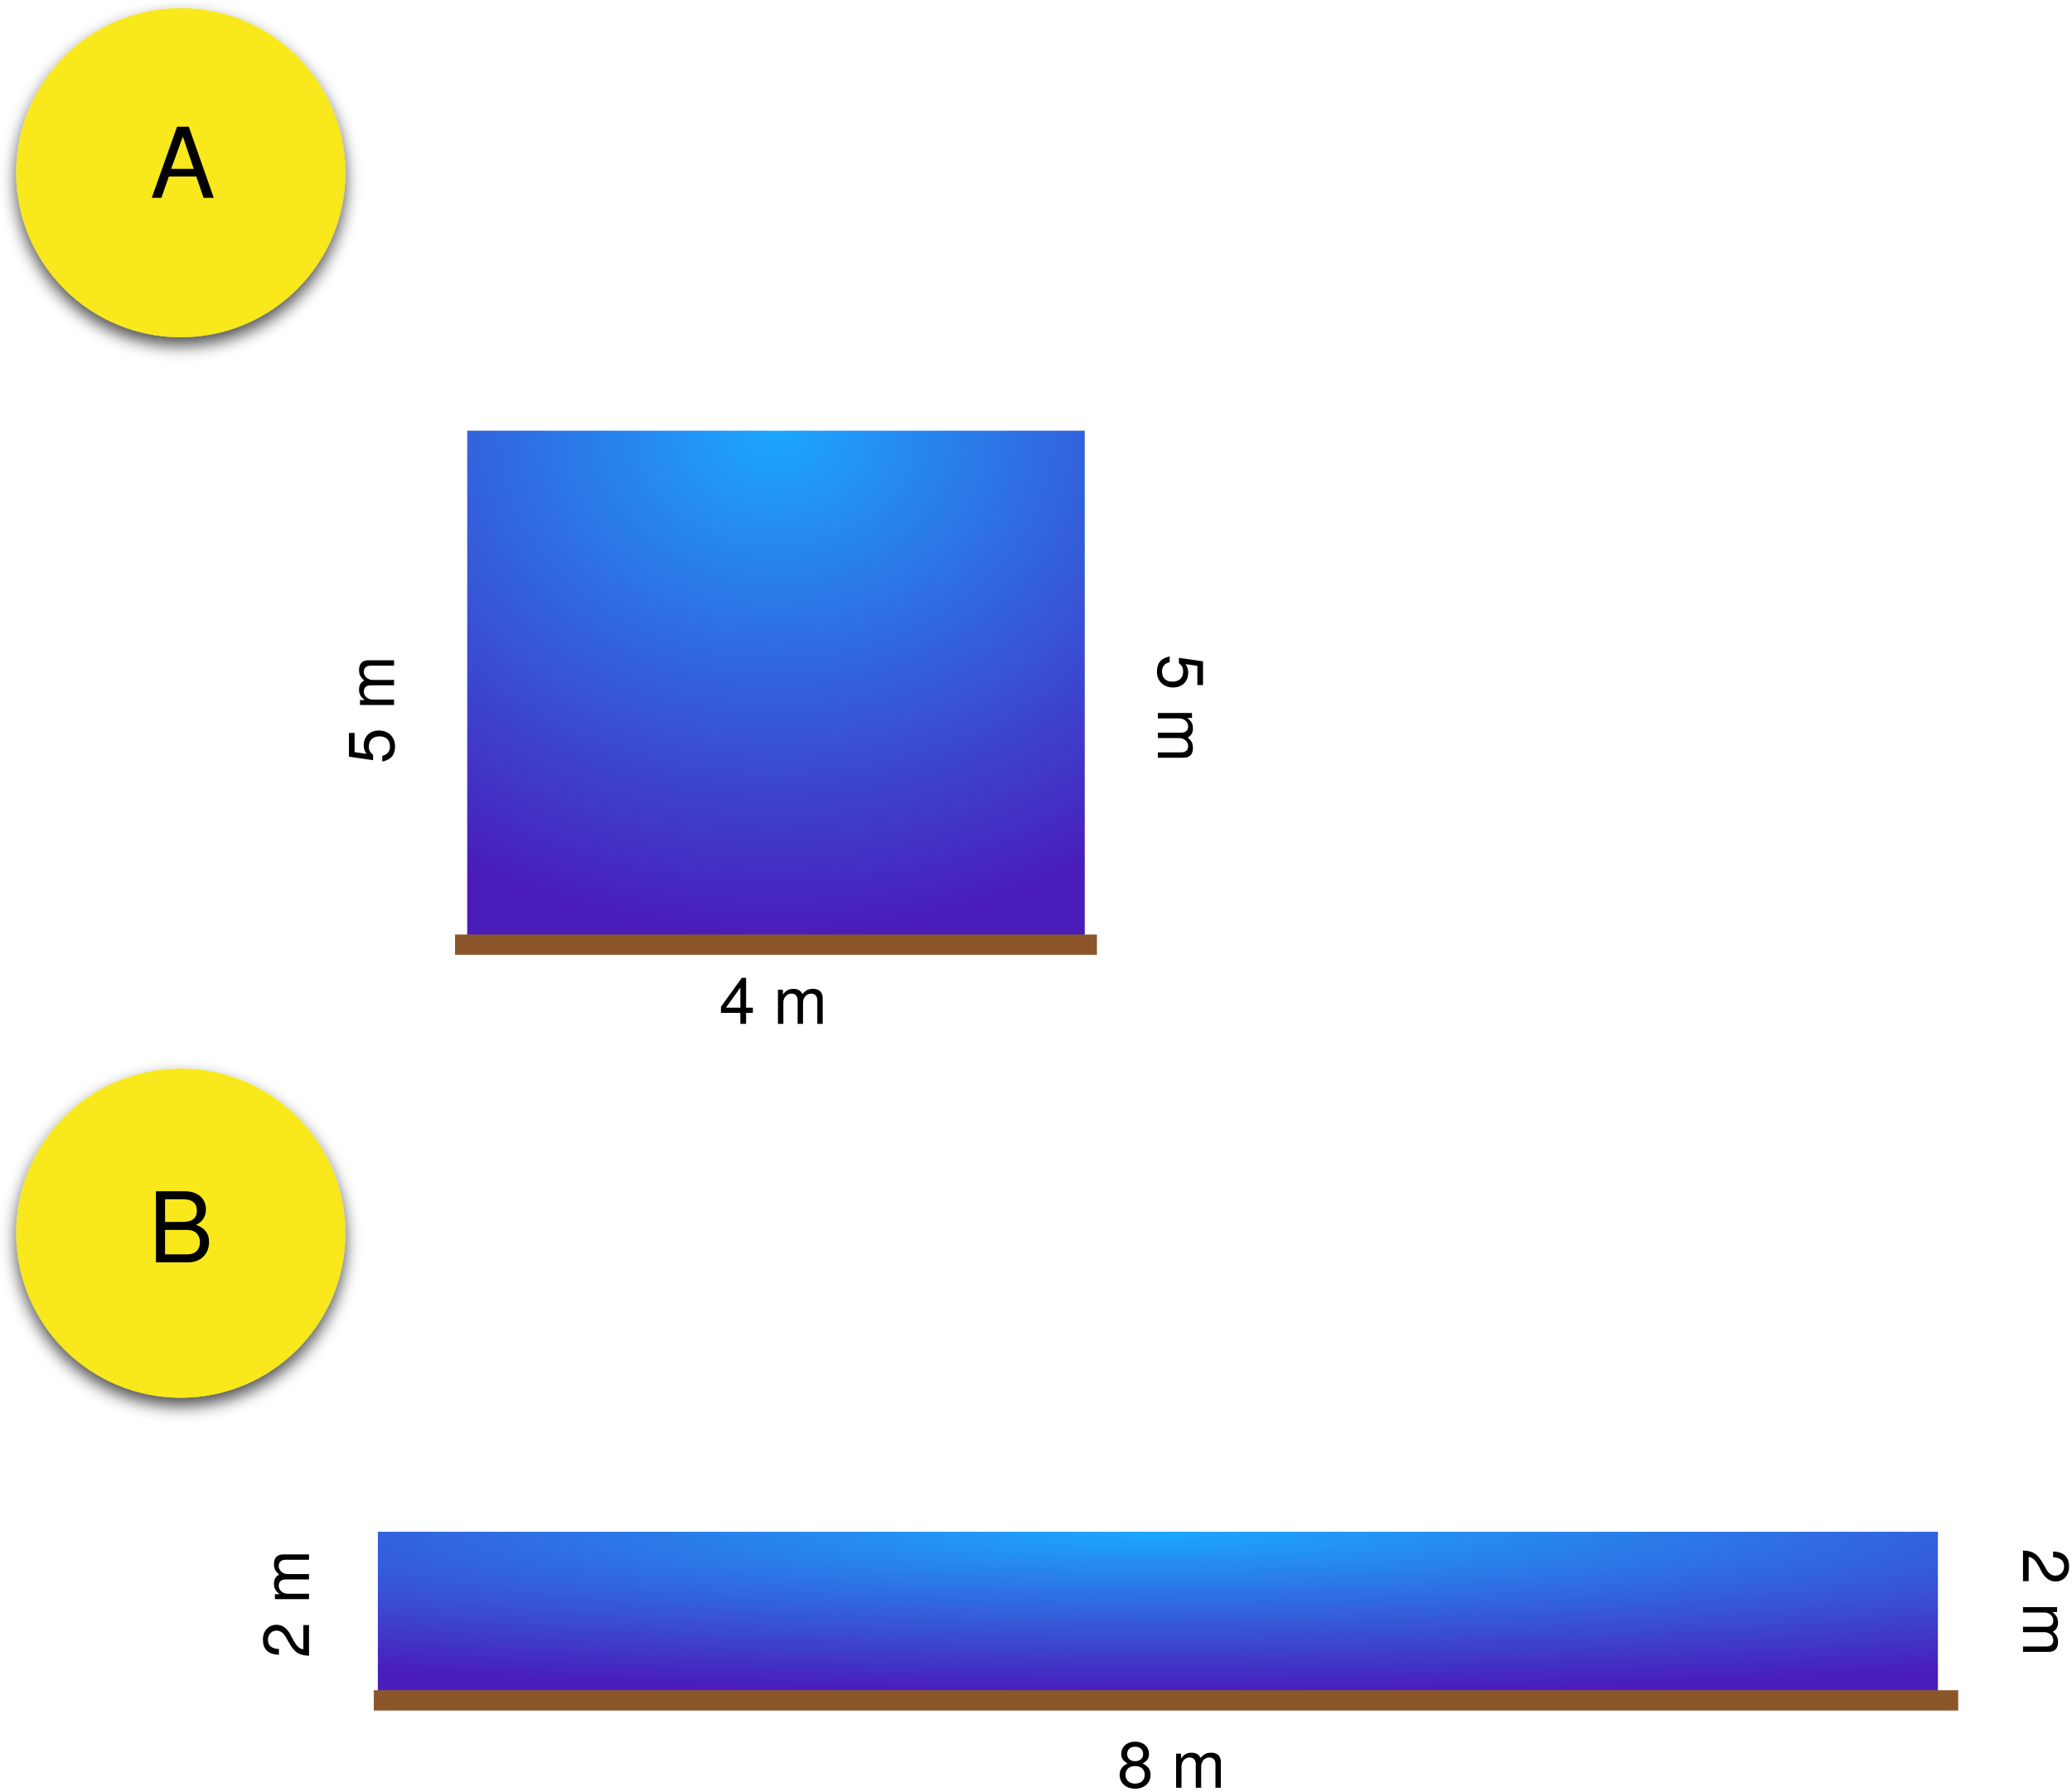
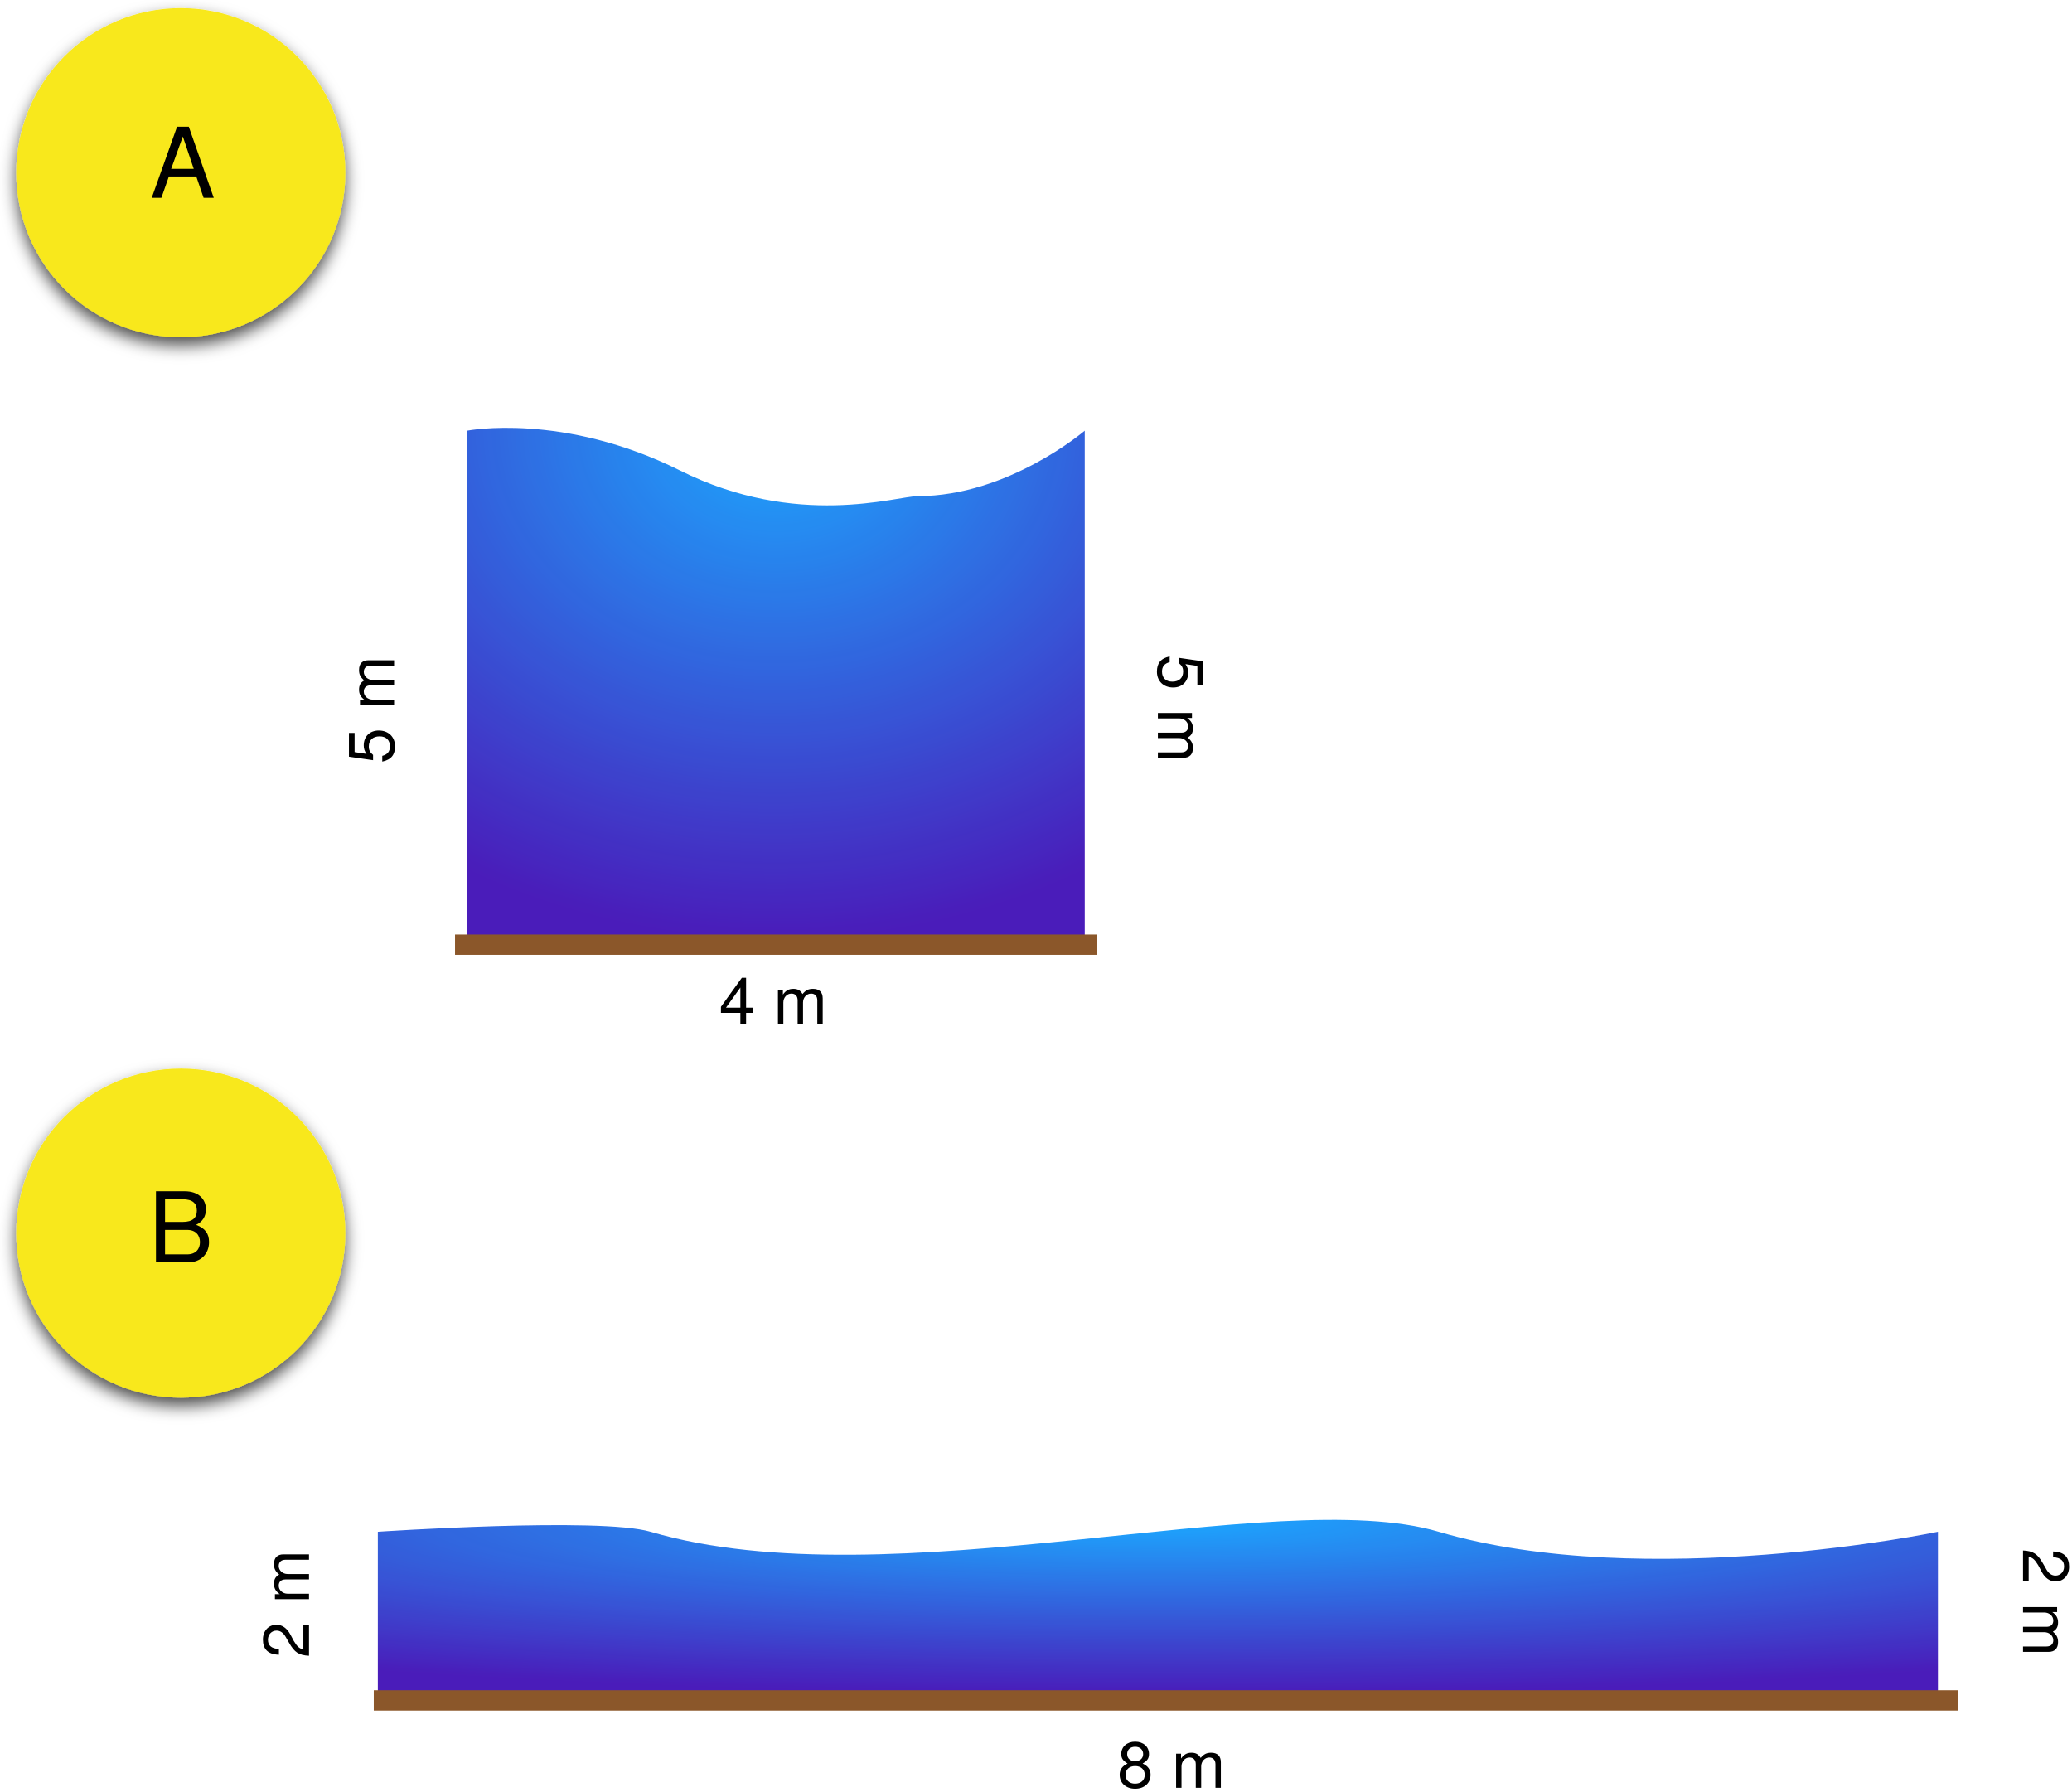
<svg xmlns="http://www.w3.org/2000/svg" width="510px" height="441px" viewBox="0 0 510 441" version="1.1">
  <description>Created with Sketch (http://www.bohemiancoding.com/sketch)</description>
  <defs>
    <filter x="-20%" y="-20%" width="140%" height="140%" filterUnits="objectBoundingBox" id="filter-1">
      <feOffset dx="0" dy="2" in="SourceAlpha" result="shadowOffsetOuter1" />
      <feGaussianBlur stdDeviation="2" in="shadowOffsetOuter1" result="shadowBlurOuter1" />
      <feColorMatrix values="0 0 0 0 0   0 0 0 0 0   0 0 0 0 0  0 0 0 0.7 0" in="shadowBlurOuter1" type="matrix" result="shadowMatrixOuter1" />
      <feMerge>
        <feMergeNode in="shadowMatrixOuter1" />
        <feMergeNode in="SourceGraphic" />
      </feMerge>
    </filter>
    <filter x="-20%" y="-20%" width="140%" height="140%" filterUnits="objectBoundingBox" id="filter-2">
      <feOffset dx="0" dy="2" in="SourceAlpha" result="shadowOffsetOuter1" />
      <feGaussianBlur stdDeviation="2" in="shadowOffsetOuter1" result="shadowBlurOuter1" />
      <feColorMatrix values="0 0 0 0 0   0 0 0 0 0   0 0 0 0 0  0 0 0 0.7 0" in="shadowBlurOuter1" type="matrix" result="shadowMatrixOuter1" />
      <feMerge>
        <feMergeNode in="shadowMatrixOuter1" />
        <feMergeNode in="SourceGraphic" />
      </feMerge>
    </filter>
    <radialGradient cx="50%" cy="0%" fx="50%" fy="0%" r="100%" id="radialGradient-3">
      <stop stop-color="#039EFF" offset="0%" />
      <stop stop-color="#3603B2" offset="100%" />
    </radialGradient>
    <filter x="-20%" y="-20%" width="140%" height="140%" filterUnits="objectBoundingBox" id="filter-4">
      <feOffset dx="1" dy="2" in="SourceAlpha" result="shadowOffsetOuter1" />
      <feGaussianBlur stdDeviation="2" in="shadowOffsetOuter1" result="shadowBlurOuter1" />
      <feColorMatrix values="0 0 0 0 0   0 0 0 0 0   0 0 0 0 0  0 0 0 0.7 0" in="shadowBlurOuter1" type="matrix" result="shadowMatrixOuter1" />
      <feMerge>
        <feMergeNode in="shadowMatrixOuter1" />
        <feMergeNode in="SourceGraphic" />
      </feMerge>
    </filter>
    <filter x="-20%" y="-20%" width="140%" height="140%" filterUnits="objectBoundingBox" id="filter-5">
      <feOffset dx="-1" dy="2" in="SourceAlpha" result="shadowOffsetOuter1" />
      <feGaussianBlur stdDeviation="2" in="shadowOffsetOuter1" result="shadowBlurOuter1" />
      <feColorMatrix values="0 0 0 0 0   0 0 0 0 0   0 0 0 0 0  0 0 0 0.7 0" in="shadowBlurOuter1" type="matrix" result="shadowMatrixOuter1" />
      <feMerge>
        <feMergeNode in="shadowMatrixOuter1" />
        <feMergeNode in="SourceGraphic" />
      </feMerge>
    </filter>
    <filter x="-20%" y="-20%" width="140%" height="140%" filterUnits="objectBoundingBox" id="filter-6">
      <feOffset dx="0" dy="2" in="SourceAlpha" result="shadowOffsetOuter1" />
      <feGaussianBlur stdDeviation="2" in="shadowOffsetOuter1" result="shadowBlurOuter1" />
      <feColorMatrix values="0 0 0 0 0   0 0 0 0 0   0 0 0 0 0  0 0 0 0.7 0" in="shadowBlurOuter1" type="matrix" result="shadowMatrixOuter1" />
      <feMerge>
        <feMergeNode in="shadowMatrixOuter1" />
        <feMergeNode in="SourceGraphic" />
      </feMerge>
    </filter>
    <filter x="-20%" y="-20%" width="140%" height="140%" filterUnits="objectBoundingBox" id="filter-7">
      <feOffset dx="-1" dy="2" in="SourceAlpha" result="shadowOffsetOuter1" />
      <feGaussianBlur stdDeviation="2" in="shadowOffsetOuter1" result="shadowBlurOuter1" />
      <feColorMatrix values="0 0 0 0 0   0 0 0 0 0   0 0 0 0 0  0 0 0 0.7 0" in="shadowBlurOuter1" type="matrix" result="shadowMatrixOuter1" />
      <feMerge>
        <feMergeNode in="shadowMatrixOuter1" />
        <feMergeNode in="SourceGraphic" />
      </feMerge>
    </filter>
  </defs>
  <g id="Page-1" stroke="none" stroke-width="1" fill="none" fill-rule="evenodd">
    <path d="M44.5 83C66.868 83 85 64.868 85 42.5 85 20.132 66.868 2 44.5 2 22.132 2 4 20.132 4 42.5 4 64.868 22.132 83 44.5 83Z" id="Oval-1" fill="#F8E81C" filter="url(#filter-1)" />
    <text id="A" font-family="Helvetica Neue" font-size="24" font-weight="260" fill="#000000">
      <tspan x="36.94" y="48.692">A</tspan>
    </text>
    <path d="M44.5 344C66.868 344 85 325.868 85 303.5 85 281.132 66.868 263 44.5 263 22.132 263 4 281.132 4 303.5 4 325.868 22.132 344 44.5 344Z" id="Oval-1-copy" fill="#F8E81C" filter="url(#filter-2)" />
    <text id="B" font-family="Helvetica Neue" font-size="24" font-weight="260" fill="#000000">
      <tspan x="36.5" y="310.692">B</tspan>
    </text>
-     <rect id="Rectangle-1" opacity="0.9" fill="url(#radialGradient-3)" x="115" y="106" width="152" height="125" />
+     <path d="M225.911 122.112C220.661 122.112 196.215 130.218 167.392 115.807 138.568 101.395 115 106 115 106L115 231 267 231 267 106C267 106 248.186 122.112 225.911 122.112Z" id="Rectangle-1" opacity="0.9" fill="url(#radialGradient-3)" />
    <path d="M114.5 106.5L114.5 228.503" id="Line" stroke="#8B572A" stroke-width="5" stroke-linecap="square" filter="url(#filter-4)" />
    <path d="M267.5 107.5L267.5 229.503" id="Line-copy" stroke="#8B572A" stroke-width="5" stroke-linecap="square" filter="url(#filter-5)" />
    <path d="M267.5 232.5L114.5 232.5" id="Line" stroke="#8B572A" stroke-width="5" stroke-linecap="square" />
-     <rect id="Rectangle-1-copy" opacity="0.9" fill="url(#radialGradient-3)" x="93" y="377" width="384" height="40" />
+     <path d="M354.12 377C313.807 365.127 219.34 394.362 160.121 377 147.599 373.329 93 377 93 377L93 417 477 417 477 377C477 377 405.056 392.001 354.12 377Z" id="Rectangle-1-copy" opacity="0.9" fill="url(#radialGradient-3)" />
    <path d="M94.5 379.003L94.5 415.503" id="Line-copy" stroke="#8B572A" stroke-width="5" stroke-linecap="square" filter="url(#filter-6)" />
    <path d="M479.5 377.5L479.5 416.503" id="Line-copy-2" stroke="#8B572A" stroke-width="5" stroke-linecap="square" filter="url(#filter-7)" />
    <path d="M479.5 418.5L94.5 418.5" id="Line-copy" stroke="#8B572A" stroke-width="5" stroke-linecap="square" />
    <text id="5-m" transform="translate(288.5, 174.5) rotate(-270) translate(-288.5, -174.5) " font-family="Helvetica Neue" font-size="16" font-weight="260" fill="#000000">
      <tspan x="275" y="178">5 m</tspan>
    </text>
    <text id="5-m-copy" transform="translate(93.5, 174.5) rotate(-90) translate(-93.5, -174.5) " font-family="Helvetica Neue" font-size="16" font-weight="260" fill="#000000">
      <tspan x="80" y="178">5 m</tspan>
    </text>
    <text id="4-m" font-family="Helvetica Neue" font-size="16" font-weight="260" fill="#000000">
      <tspan x="177" y="252">4 m</tspan>
    </text>
    <text id="2-m" transform="translate(72.56006, 394.5601) rotate(-90) translate(-72.56006, -394.5601) " font-family="Helvetica Neue" font-size="16" font-weight="260" fill="#000000">
      <tspan x="59.06" y="398.06">2 m</tspan>
    </text>
    <text id="2-m-copy" transform="translate(501.4399, 394.5601) rotate(-270) translate(-501.4399, -394.5601) " font-family="Helvetica Neue" font-size="16" font-weight="260" fill="#000000">
      <tspan x="487.94" y="398.06">2 m</tspan>
    </text>
    <text id="8-m" font-family="Helvetica Neue" font-size="16" font-weight="260" fill="#000000">
      <tspan x="275" y="440">8 m</tspan>
    </text>
  </g>
</svg>
